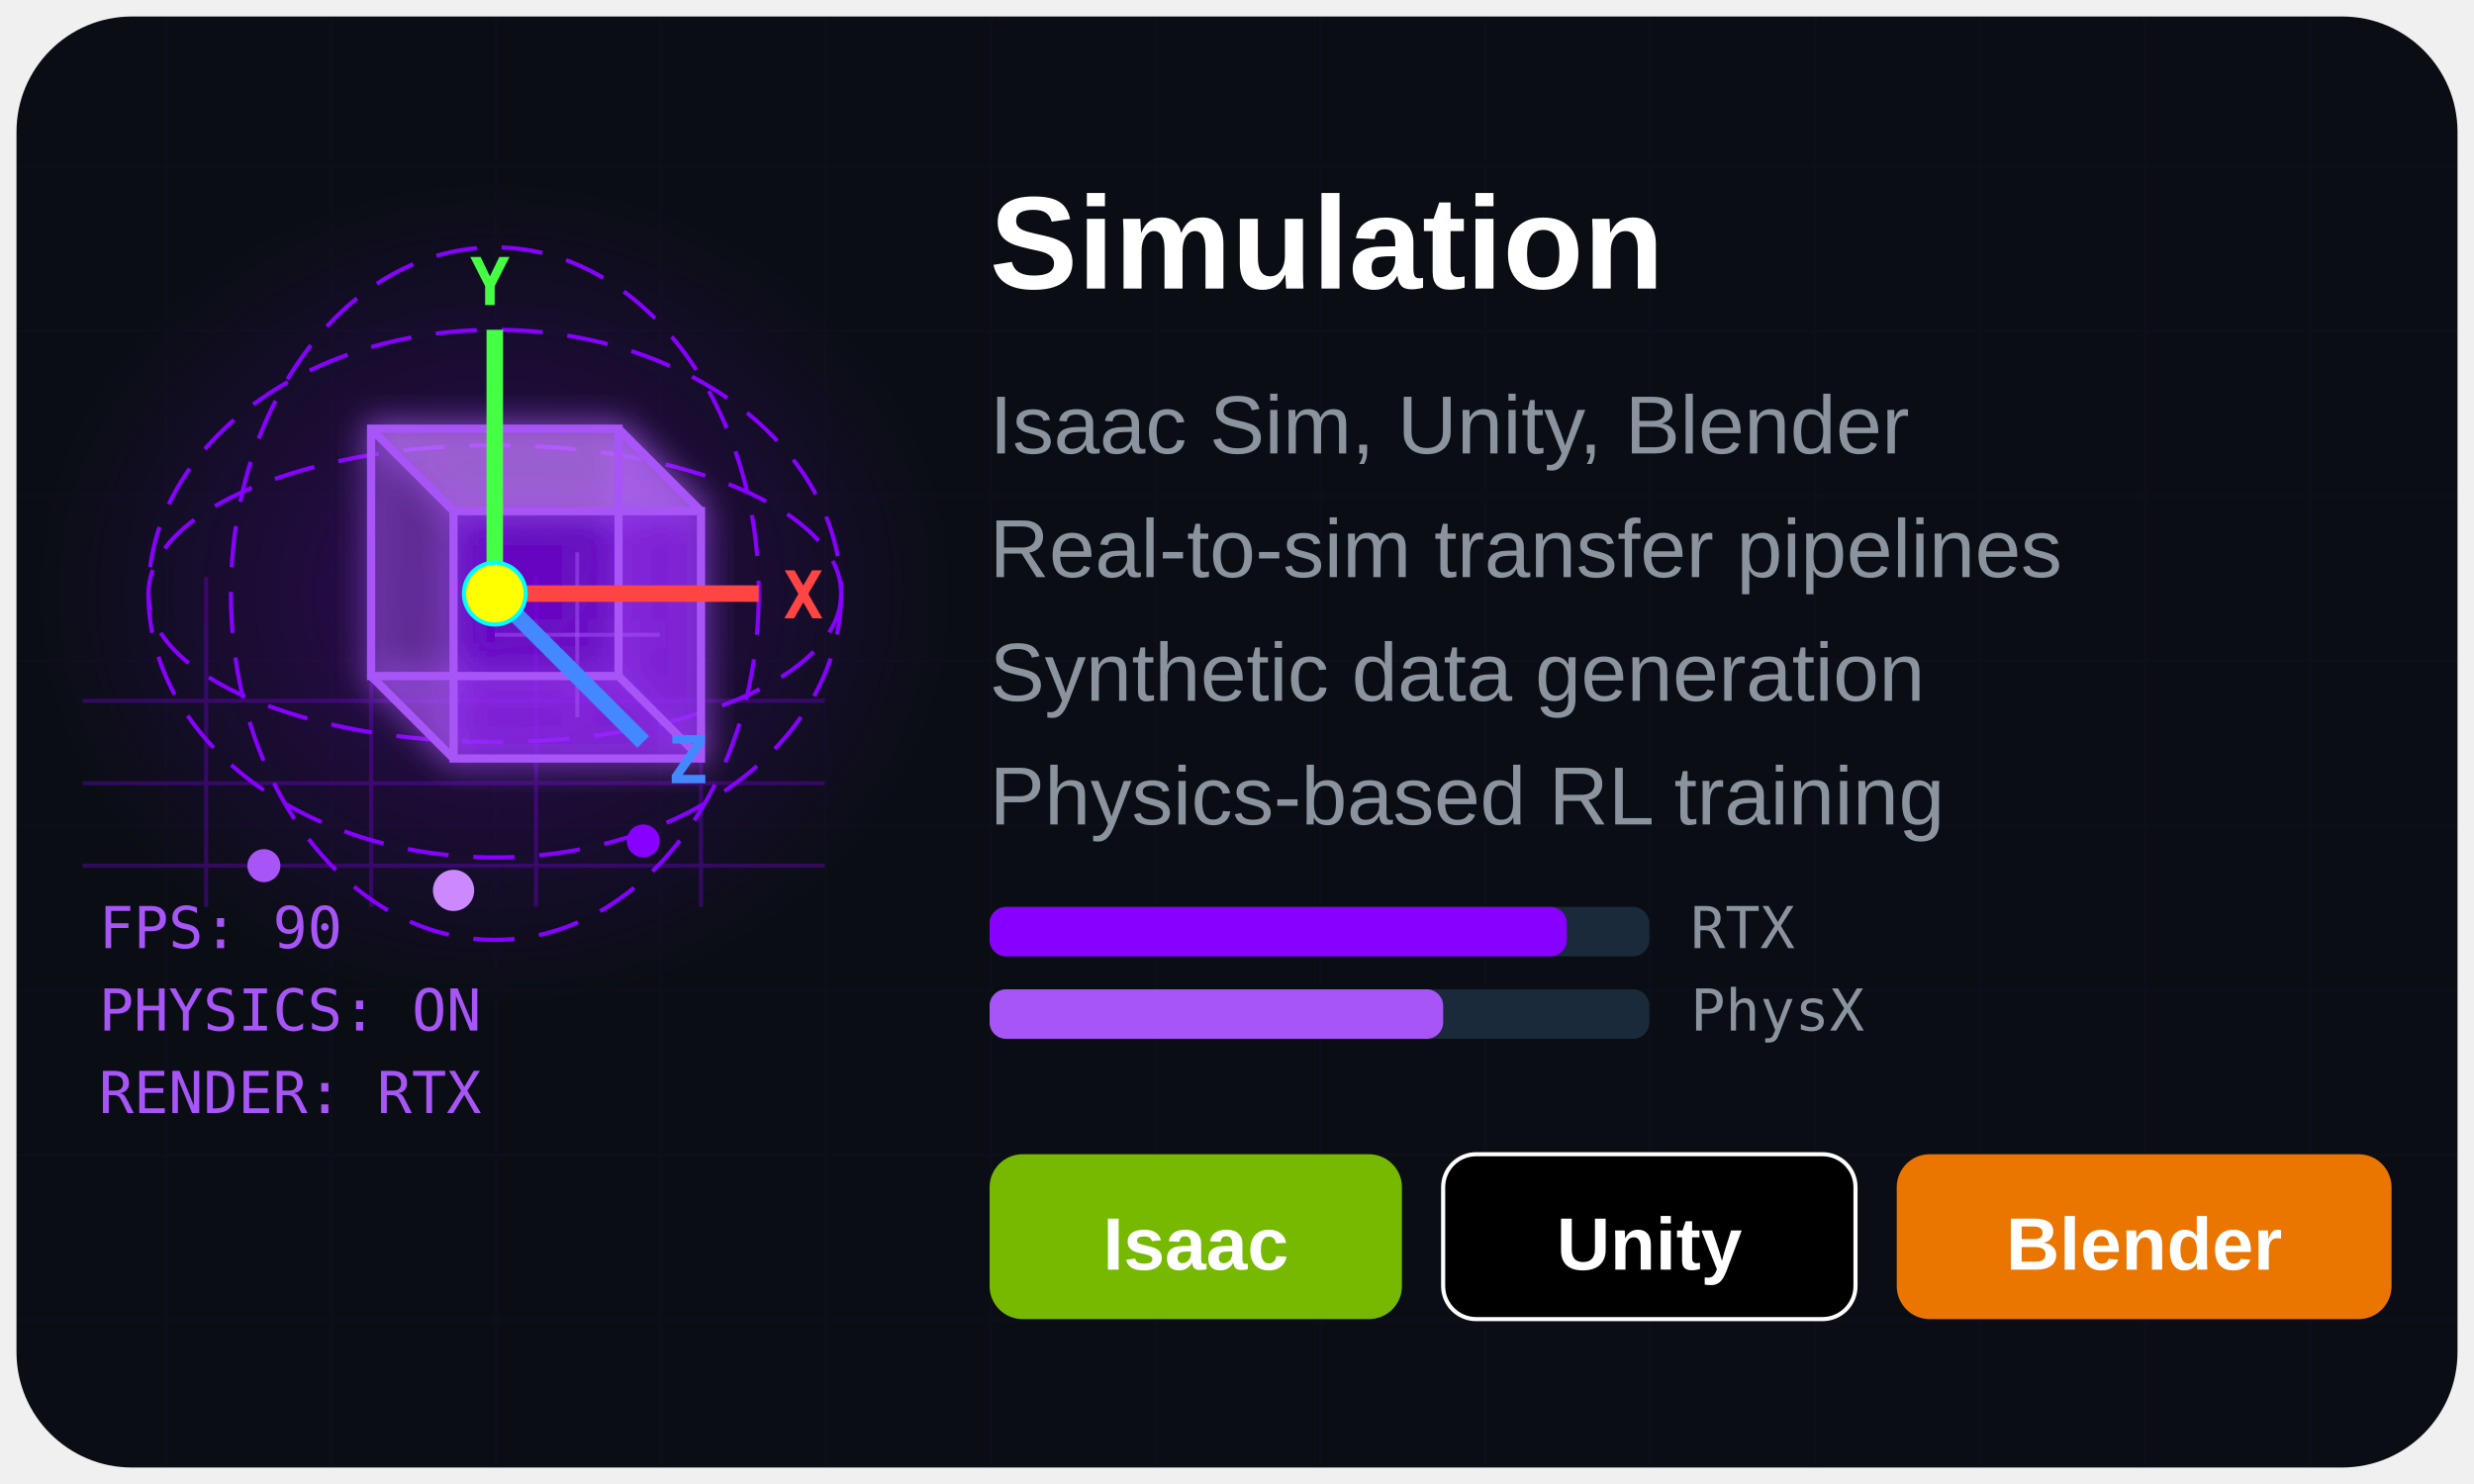
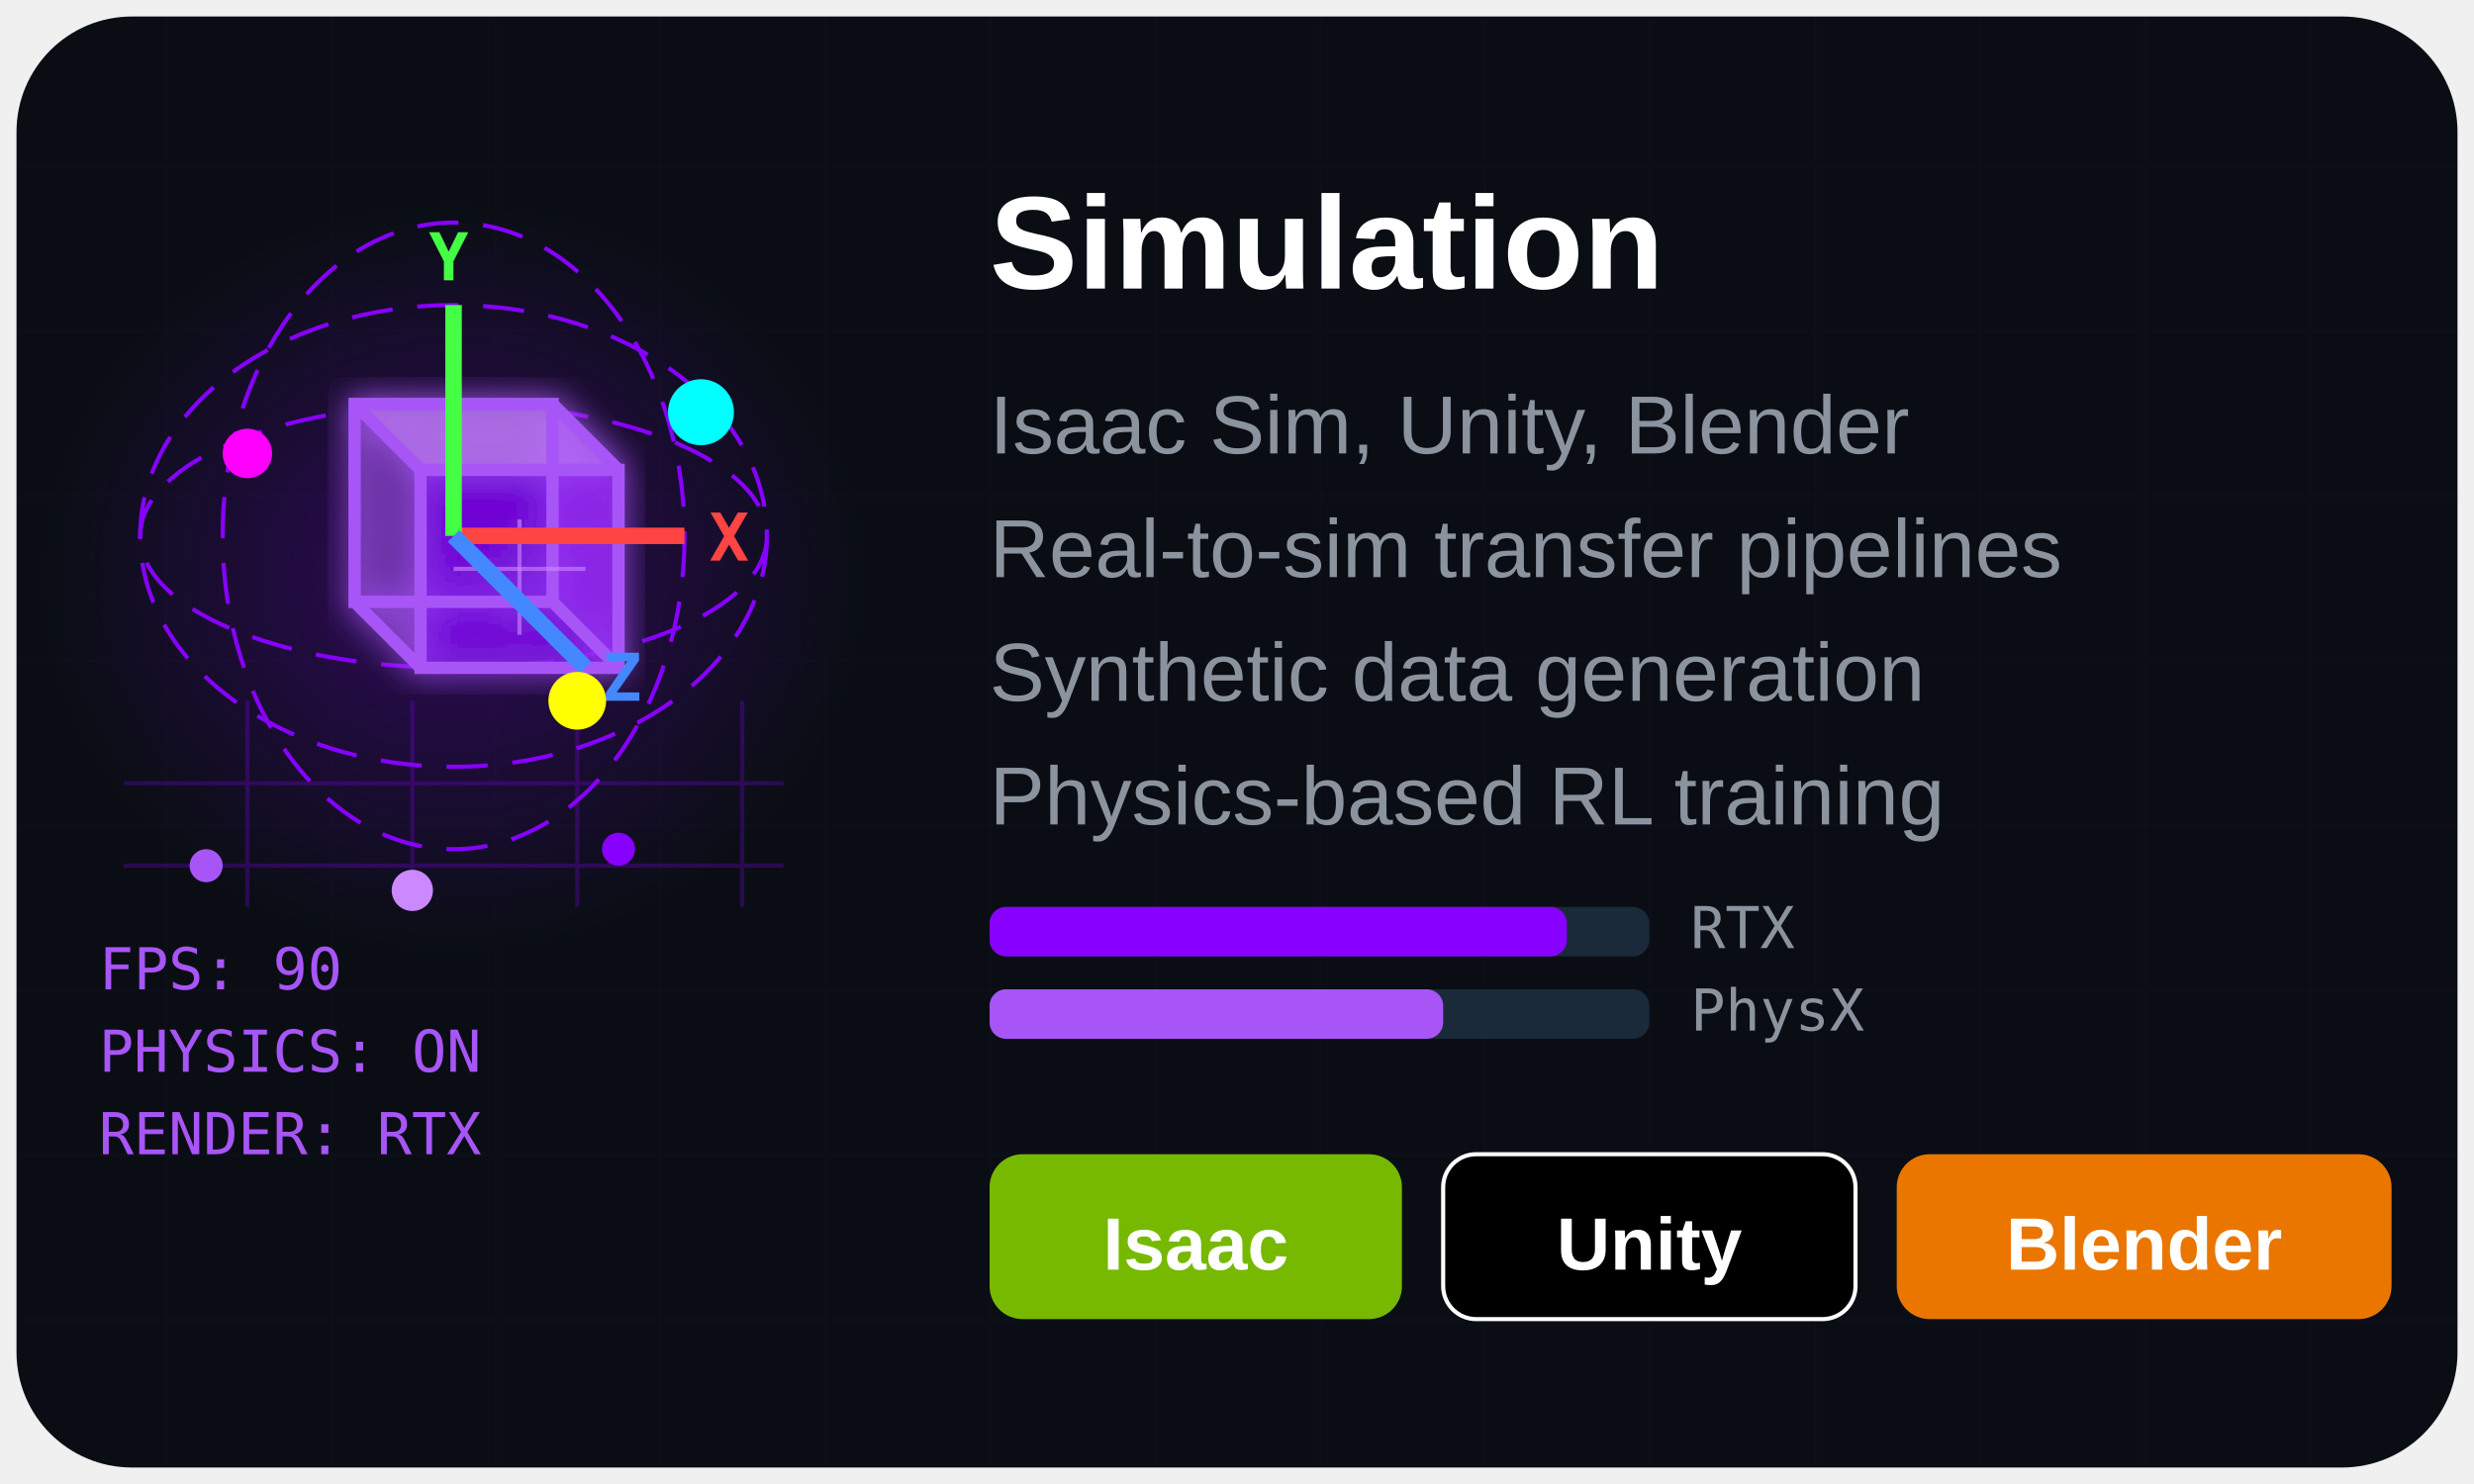
<svg xmlns="http://www.w3.org/2000/svg" viewBox="0 0 300 180">
  <defs>
    <style>
      /* ═══════════════════════════════════════════════════════════════════════
-          SIMULATION CARD - ULTIMATE v2.0
-          Advanced: Isometric 3D visualization, physics particles,
-          coordinate system, wireframe rendering, environment mapping
+          SIMULATION CARD v4.0
+          GitHub-compatible: CSS-only animations (no SMIL, no transform-origin)
+          Uses fill-opacity, stroke-opacity, stroke-dashoffset animations
      ═══════════════════════════════════════════════════════════════════════ */
-       
+ 
      .card-bg { fill: #0a0e14; }
-       
+ 
      /* ─────────────── NEON BORDER ─────────────── */
      @keyframes border-trace {
        0% { stroke-dashoffset: 800; }
        100% { stroke-dashoffset: 0; }
      }
-       
+ 
      @keyframes border-glow-purple {
-         0%, 100% { 
-           stroke: #8800ff;
-           filter: drop-shadow(0 0 3px #8800ff) drop-shadow(0 0 8px #8800ff);
-         }
-         50% { 
-           stroke: #a855f7;
-           filter: drop-shadow(0 0 5px #a855f7) drop-shadow(0 0 15px #a855f7);
-         }
-       }
-       
-       /* ─────────────── 3D CUBE SYSTEM (2D compatible for GitHub) ─────────────── */
-       @keyframes cube-pulse {
-         0%, 100% { transform: scale(1); filter: drop-shadow(0 0 5px #8800ff); }
-         50% { transform: scale(1.05); filter: drop-shadow(0 0 15px #8800ff); }
-       }
-       
+         0%, 100% { stroke: #8800ff; }
+         50% { stroke: #a855f7; }
+       }
+ 
+       /* ─────────────── 3D CUBE SYSTEM ─────────────── */
      @keyframes face-shimmer {
        0%, 100% { fill-opacity: 0.3; }
-         50% { fill-opacity: 0.5; }
-       }
-       
+         50% { fill-opacity: 0.6; }
+       }
+ 
      @keyframes wireframe-pulse {
-         0%, 100% { stroke-opacity: 0.5; stroke-width: 1; }
-         50% { stroke-opacity: 1; stroke-width: 1.5; }
-       }
-       
-       @keyframes edge-glow {
-         0%, 100% { filter: drop-shadow(0 0 2px #a855f7); }
-         50% { filter: drop-shadow(0 0 8px #a855f7); }
-       }
-       
-       /* ─────────────── PHYSICS PARTICLES (GitHub-compatible) ─────────────── */
-       @keyframes particle-orbit-1 {
-         0% { opacity: 1; cx: 35px; cy: 0; }
-         25% { opacity: 0.8; cx: 0; cy: 35px; }
-         50% { opacity: 1; cx: -35px; cy: 0; }
-         75% { opacity: 0.8; cx: 0; cy: -35px; }
-         100% { opacity: 1; cx: 35px; cy: 0; }
-       }
- 
-       @keyframes particle-orbit-2 {
-         0% { opacity: 0.8; cx: 0; cy: 35px; }
-         25% { opacity: 1; cx: -35px; cy: 0; }
-         50% { opacity: 0.8; cx: 0; cy: -35px; }
-         75% { opacity: 1; cx: 35px; cy: 0; }
-         100% { opacity: 0.8; cx: 0; cy: 35px; }
-       }
- 
-       @keyframes particle-orbit-3 {
-         0% { opacity: 1; cx: -35px; cy: 0; }
-         25% { opacity: 0.8; cx: 0; cy: -35px; }
-         50% { opacity: 1; cx: 35px; cy: 0; }
-         75% { opacity: 0.8; cx: 0; cy: 35px; }
-         100% { opacity: 1; cx: -35px; cy: 0; }
-       }
-       
-       @keyframes particle-bounce {
-         0%, 100% { transform: translateY(0); }
-         50% { transform: translateY(-8px); }
-       }
-       
-       @keyframes particle-fade {
-         0%, 100% { opacity: 0.3; }
-         50% { opacity: 1; }
-       }
-       
+         0%, 100% { stroke-opacity: 0.4; }
+         50% { stroke-opacity: 1; }
+       }
+ 
+       /* ─────────────── PHYSICS PARTICLES ─────────────── */
+       @keyframes particle-glow-1 {
+         0%, 100% { fill-opacity: 1; fill: #00ffff; }
+         50% { fill-opacity: 0.5; fill: #00cccc; }
+       }
+ 
+       @keyframes particle-glow-2 {
+         0%, 100% { fill-opacity: 0.8; fill: #ff00ff; }
+         50% { fill-opacity: 1; fill: #cc00cc; }
+       }
+ 
+       @keyframes particle-glow-3 {
+         0%, 100% { fill-opacity: 0.9; fill: #ffff00; }
+         50% { fill-opacity: 0.6; fill: #cccc00; }
+       }
+ 
+       @keyframes bounce-fade {
+         0%, 100% { fill-opacity: 0.4; }
+         50% { fill-opacity: 1; }
+       }
+ 
      /* ─────────────── COORDINATE SYSTEM ─────────────── */
      @keyframes axis-draw {
        0% { stroke-dashoffset: 50; }
        100% { stroke-dashoffset: 0; }
      }
-       
-       @keyframes axis-glow {
-         0%, 100% { filter: drop-shadow(0 0 2px currentColor); }
-         50% { filter: drop-shadow(0 0 6px currentColor); }
-       }
-       
+ 
+       @keyframes axis-pulse {
+         0%, 100% { stroke-opacity: 0.7; }
+         50% { stroke-opacity: 1; }
+       }
+ 
      /* ─────────────── GRID SYSTEM ─────────────── */
      @keyframes grid-fade {
-         0%, 100% { opacity: 0.1; }
-         50% { opacity: 0.25; }
-       }
-       
-       @keyframes grid-scan {
-         0% { transform: translateY(0); }
-         100% { transform: translateY(20px); }
-       }
-       
-       /* ─────────────── ENVIRONMENT (GitHub-compatible) ─────────────── */
-       @keyframes env-pulse {
-         0%, 100% { opacity: 0.3; stroke-dashoffset: 0; }
-         50% { opacity: 0.6; stroke-dashoffset: 20; }
-       }
+         0%, 100% { stroke-opacity: 0.1; }
+         50% { stroke-opacity: 0.3; }
+       }
+ 
+       /* ─────────────── ENVIRONMENT RINGS ─────────────── */
      @keyframes env-flow {
-         0% { stroke-dashoffset: 0; }
-         100% { stroke-dashoffset: 40; }
-       }
-       
+         0% { stroke-dashoffset: 0; stroke-opacity: 0.3; }
+         50% { stroke-dashoffset: 20; stroke-opacity: 0.7; }
+         100% { stroke-dashoffset: 40; stroke-opacity: 0.3; }
+       }
+ 
+       /* ─────────────── STATUS BARS ─────────────── */
+       @keyframes bar-pulse-1 {
+         0%, 100% { fill-opacity: 1; }
+         50% { fill-opacity: 0.7; }
+       }
+ 
+       @keyframes bar-pulse-2 {
+         0%, 100% { fill-opacity: 0.9; }
+         50% { fill-opacity: 0.6; }
+       }
+ 
      /* ═══════════════ ELEMENT CLASSES ═══════════════ */
-       
+ 
      .card-border {
        fill: none;
        stroke-width: 2;
        stroke-dasharray: 800;
        animation: border-trace 2s ease-out forwards, border-glow-purple 4s ease-in-out infinite 2s;
      }
-       
-       /* 3D Cube - using isometric projection (2D compatible) */
-       .cube-container {
-         animation: cube-pulse 4s ease-in-out infinite;
-       }
-       
+ 
+       /* 3D Cube faces */
      .cube-face { animation: face-shimmer 3s ease-in-out infinite; }
-       .cube-face-front { fill: #8800ff; fill-opacity: 0.4; }
-       .cube-face-side { fill: #a855f7; fill-opacity: 0.25; }
-       .cube-face-top { fill: #cc88ff; fill-opacity: 0.35; }
-       
-       .wireframe { 
-         fill: none; 
+       .cube-face-front { fill: #8800ff; fill-opacity: 0.5; }
+       .cube-face-side { fill: #a855f7; fill-opacity: 0.3; }
+       .cube-face-top { fill: #cc88ff; fill-opacity: 0.45; }
+ 
+       .wireframe {
+         fill: none;
        stroke: #a855f7;
-         animation: wireframe-pulse 2s ease-in-out infinite, edge-glow 3s ease-in-out infinite;
-       }
-       
+         stroke-width: 1.5;
+         animation: wireframe-pulse 2s ease-in-out infinite;
+       }
+ 
      /* Particles */
-       .orbit-particle-1 {
-         animation: particle-orbit-1 4s linear infinite;
-       }
-       .orbit-particle-2 {
-         animation: particle-orbit-2 4s linear infinite;
-       }
-       .orbit-particle-3 {
-         animation: particle-orbit-3 4s linear infinite;
-       }
-       .bounce-particle { animation: particle-bounce 1.5s ease-in-out infinite, particle-fade 2s ease-in-out infinite; }
-       
+       .particle-1 { animation: particle-glow-1 2s ease-in-out infinite; }
+       .particle-2 { animation: particle-glow-2 2.5s ease-in-out infinite 0.3s; }
+       .particle-3 { animation: particle-glow-3 2.2s ease-in-out infinite 0.6s; }
+       .bounce-particle { animation: bounce-fade 1.8s ease-in-out infinite; }
+ 
      /* Axes */
      .axis {
        stroke-width: 2;
        stroke-dasharray: 50;
-         animation: axis-draw 1s ease-out forwards, axis-glow 2s ease-in-out infinite 1s;
+         animation: axis-draw 1s ease-out forwards, axis-pulse 2s ease-in-out infinite 1s;
      }
      .axis-x { stroke: #ff4444; }
      .axis-y { stroke: #44ff44; }
      .axis-z { stroke: #4488ff; }
      .axis-label { font-family: 'JetBrains Mono', monospace; font-size: 8px; font-weight: bold; }
-       
+ 
      /* Grid */
      .grid-line { stroke: #8800ff; stroke-width: 0.5; animation: grid-fade 4s ease-in-out infinite; }
-       
-       /* Environment sphere (GitHub-compatible - no transform-origin rotation) */
+ 
+       /* Environment rings */
      .env-ring {
        fill: none;
        stroke: #8800ff;
        stroke-width: 0.5;
        stroke-dasharray: 5 3;
-         animation: env-pulse 4s ease-in-out infinite, env-flow 2s linear infinite;
+         animation: env-flow 3s linear infinite;
      }
      .env-ring-2 { animation-delay: 0.5s; }
      .env-ring-3 { animation-delay: 1s; }
-       
+ 
+       /* Status bars */
+       .status-bar-1 { fill: #8800ff; animation: bar-pulse-1 2s ease-in-out infinite; }
+       .status-bar-2 { fill: #a855f7; animation: bar-pulse-2 2s ease-in-out infinite 0.3s; }
+ 
      /* Text */
      .title { fill: #ffffff; font-family: 'Segoe UI', Arial, sans-serif; font-size: 16px; font-weight: 700; }
      .desc { fill: #8b949e; font-family: 'Segoe UI', Arial, sans-serif; font-size: 10px; }
      .metric { fill: #a855f7; font-family: 'JetBrains Mono', monospace; font-size: 7px; }
      .tag { rx: 4; }
      .tag-text { fill: #fff; font-family: 'Segoe UI', Arial, sans-serif; font-size: 9px; font-weight: 600; }
-       
+ 
      @media (prefers-reduced-motion: reduce) {
        *, *::before, *::after { animation-duration: 0.01ms !important; animation-iteration-count: 1 !important; }
      }
    </style>
    <radialGradient id="simGlow" cx="50%" cy="50%" r="50%">
      <stop offset="0%" stop-color="#8800ff" stop-opacity="0.3" />
      <stop offset="100%" stop-color="#8800ff" stop-opacity="0" />
    </radialGradient>
-     <linearGradient id="cubeGrad" x1="0%" y1="0%" x2="100%" y2="100%">
-       <stop offset="0%" stop-color="#8800ff" />
-       <stop offset="100%" stop-color="#a855f7" />
-     </linearGradient>
    <filter id="glow">
      <feGaussianBlur stdDeviation="2" result="blur" />
      <feMerge>
        <feMergeNode in="blur" />
        <feMergeNode in="SourceGraphic" />
      </feMerge>
    </filter>
  </defs>
  <rect class="card-bg" x="2" y="2" width="296" height="176" rx="14" />
  <rect class="card-border" x="2" y="2" width="296" height="176" rx="14" />
  <g opacity="0.03">
    <pattern id="gridS" width="20" height="20" patternUnits="userSpaceOnUse">
      <path d="M 20 0 L 0 0 0 20" fill="none" stroke="#8800ff" stroke-width="0.5" />
    </pattern>
    <rect x="2" y="2" width="296" height="176" rx="14" fill="url(#gridS)" />
  </g>
-   <ellipse cx="60" cy="72" rx="55" ry="50" fill="url(#simGlow)" />
-   <g transform="translate(10, 85)" opacity="0.3">
-     <line class="grid-line" x1="0" y1="0" x2="90" y2="0" />
-     <line class="grid-line" x1="0" y1="10" x2="90" y2="10" />
-     <line class="grid-line" x1="0" y1="20" x2="90" y2="20" />
-     <line class="grid-line" x1="15" y1="-15" x2="15" y2="25" />
-     <line class="grid-line" x1="35" y1="-15" x2="35" y2="25" />
-     <line class="grid-line" x1="55" y1="-15" x2="55" y2="25" />
-     <line class="grid-line" x1="75" y1="-15" x2="75" y2="25" />
-   </g>
-   <g transform="translate(60, 72)">
-     <ellipse class="env-ring" cx="0" cy="0" rx="42" ry="18" />
-     <ellipse class="env-ring env-ring-2" cx="0" cy="0" rx="42" ry="32" />
-     <ellipse class="env-ring env-ring-3" cx="0" cy="0" rx="32" ry="42" />
-   </g>
-   <g class="cube-container" transform="translate(60, 72)" filter="url(#glow)">
-     <polygon class="cube-face cube-face-side" points="-15,-20 15,-20 25,-10 -5,-10" />
-     <polygon class="cube-face cube-face-side" points="-15,-20 -15,10 -5,20 -5,-10" />
-     <polygon class="cube-face cube-face-top" points="-15,-20 15,-20 25,-10 -5,-10" />
-     <polygon class="cube-face cube-face-front" points="-5,-10 25,-10 25,20 -5,20" />
-     <polygon class="cube-face cube-face-side" points="15,-20 25,-10 25,20 15,10" />
-     <polygon class="cube-face cube-face-side" points="-5,20 25,20 15,10 -15,10" />
+   <ellipse cx="55" cy="70" rx="50" ry="45" fill="url(#simGlow)" />
+   <g transform="translate(15, 95)" opacity="0.25">
+     <line class="grid-line" x1="0" y1="0" x2="80" y2="0" />
+     <line class="grid-line" x1="0" y1="10" x2="80" y2="10" />
+     <line class="grid-line" x1="15" y1="-10" x2="15" y2="15" />
+     <line class="grid-line" x1="35" y1="-10" x2="35" y2="15" />
+     <line class="grid-line" x1="55" y1="-10" x2="55" y2="15" />
+     <line class="grid-line" x1="75" y1="-10" x2="75" y2="15" />
+   </g>
+   <g transform="translate(55, 65)">
+     <ellipse class="env-ring" cx="0" cy="0" rx="38" ry="16" />
+     <ellipse class="env-ring env-ring-2" cx="0" cy="0" rx="38" ry="28" />
+     <ellipse class="env-ring env-ring-3" cx="0" cy="0" rx="28" ry="38" />
+   </g>
+   <g transform="translate(55, 65)" filter="url(#glow)">
+     <polygon class="cube-face cube-face-side" points="-12,-16 12,-16 20,-8 -4,-8" />
+     <polygon class="cube-face cube-face-side" points="-12,-16 -12,8 -4,16 -4,-8" />
+     <polygon class="cube-face cube-face-top" points="-12,-16 12,-16 20,-8 -4,-8" />
+     <polygon class="cube-face cube-face-front" points="-4,-8 20,-8 20,16 -4,16" />
+     <polygon class="cube-face cube-face-side" points="12,-16 20,-8 20,16 12,8" />
    <g class="wireframe">
-       <polygon points="-5,-10 25,-10 25,20 -5,20" />
-       <line x1="-5" y1="-10" x2="-15" y2="-20" />
-       <line x1="25" y1="-10" x2="15" y2="-20" />
-       <line x1="-5" y1="20" x2="-15" y2="10" />
-       <line x1="25" y1="20" x2="15" y2="10" />
-       <polygon points="-15,-20 15,-20 15,10 -15,10" />
+       <polygon points="-4,-8 20,-8 20,16 -4,16" />
+       <line x1="-4" y1="-8" x2="-12" y2="-16" />
+       <line x1="20" y1="-8" x2="12" y2="-16" />
+       <line x1="-4" y1="16" x2="-12" y2="8" />
+       <line x1="20" y1="16" x2="12" y2="8" />
+       <polygon points="-12,-16 12,-16 12,8 -12,8" />
    </g>
-     <line x1="10" y1="-5" x2="10" y2="15" stroke="#a855f7" stroke-width="0.5" opacity="0.5" />
-     <line x1="0" y1="5" x2="20" y2="5" stroke="#a855f7" stroke-width="0.5" opacity="0.5" />
-   </g>
-   <g transform="translate(60, 72)">
-     <line class="axis axis-x" x1="0" y1="0" x2="32" y2="0" />
-     <text class="axis-label" x="35" y="3" fill="#ff4444">X</text>
-     <line class="axis axis-y" x1="0" y1="0" x2="0" y2="-32" />
-     <text class="axis-label" x="-3" y="-35" fill="#44ff44">Y</text>
-     <line class="axis axis-z" x1="0" y1="0" x2="18" y2="18" />
-     <text class="axis-label" x="21" y="23" fill="#4488ff">Z</text>
-   </g>
-   <g transform="translate(60, 72)">
-     <circle class="orbit-particle-1" r="4" fill="#00ffff" />
-     <circle class="orbit-particle-2" r="3" fill="#ff00ff" />
-     <circle class="orbit-particle-3" r="3.5" fill="#ffff00" />
-   </g>
-   <circle class="bounce-particle" cx="32" cy="105" r="2" fill="#a855f7" />
-   <circle class="bounce-particle" cx="55" cy="108" r="2.5" fill="#cc88ff" style="animation-delay: 0.3s;" />
-   <circle class="bounce-particle" cx="78" cy="102" r="2" fill="#8800ff" style="animation-delay: 0.6s;" />
-   <g transform="translate(12, 115)">
+     <line x1="8" y1="-2" x2="8" y2="12" stroke="#cc88ff" stroke-width="0.5" opacity="0.6" />
+     <line x1="0" y1="4" x2="16" y2="4" stroke="#cc88ff" stroke-width="0.5" opacity="0.6" />
+   </g>
+   <g transform="translate(55, 65)">
+     <line class="axis axis-x" x1="0" y1="0" x2="28" y2="0" />
+     <text class="axis-label" x="31" y="3" fill="#ff4444">X</text>
+     <line class="axis axis-y" x1="0" y1="0" x2="0" y2="-28" />
+     <text class="axis-label" x="-3" y="-31" fill="#44ff44">Y</text>
+     <line class="axis axis-z" x1="0" y1="0" x2="16" y2="16" />
+     <text class="axis-label" x="18" y="20" fill="#4488ff">Z</text>
+   </g>
+   <circle class="particle-1" cx="85" cy="50" r="4" fill="#00ffff" />
+   <circle class="particle-2" cx="30" cy="55" r="3" fill="#ff00ff" />
+   <circle class="particle-3" cx="70" cy="85" r="3.5" fill="#ffff00" />
+   <circle class="bounce-particle" cx="25" cy="105" r="2" fill="#a855f7" />
+   <circle class="bounce-particle" cx="50" cy="108" r="2.5" fill="#cc88ff" style="animation-delay: 0.3s;" />
+   <circle class="bounce-particle" cx="75" cy="103" r="2" fill="#8800ff" style="animation-delay: 0.6s;" />
+   <g transform="translate(12, 120)">
    <text class="metric" x="0" y="0">FPS: 90</text>
    <text class="metric" x="0" y="10">PHYSICS: ON</text>
    <text class="metric" x="0" y="20">RENDER: RTX</text>
  </g>
  <text class="title" x="120" y="35">Simulation</text>
  <text class="desc" x="120" y="55">Isaac Sim, Unity, Blender</text>
  <text class="desc" x="120" y="70">Real-to-sim transfer pipelines</text>
  <text class="desc" x="120" y="85">Synthetic data generation</text>
  <text class="desc" x="120" y="100">Physics-based RL training</text>
  <g transform="translate(120, 110)">
    <rect x="0" y="0" width="80" height="6" fill="#1a2a3a" rx="2" />
-     <rect x="0" y="0" width="70" height="6" fill="#8800ff" rx="2" />
+     <rect class="status-bar-1" x="0" y="0" width="70" height="6" rx="2" />
    <text fill="#8b949e" font-size="7" x="85" y="5" font-family="monospace">RTX</text>
    <rect x="0" y="10" width="80" height="6" fill="#1a2a3a" rx="2" />
-     <rect x="0" y="10" width="55" height="6" fill="#a855f7" rx="2" />
+     <rect class="status-bar-2" x="0" y="10" width="55" height="6" rx="2" />
    <text fill="#8b949e" font-size="7" x="85" y="15" font-family="monospace">PhysX</text>
  </g>
  <g transform="translate(120, 140)">
    <rect class="tag" x="0" y="0" width="50" height="20" fill="#76B900" />
    <text class="tag-text" x="25" y="14" text-anchor="middle">Isaac</text>
    <rect class="tag" x="55" y="0" width="50" height="20" fill="#000000" stroke="#ffffff" stroke-width="0.5" />
    <text class="tag-text" x="80" y="14" text-anchor="middle">Unity</text>
    <rect class="tag" x="110" y="0" width="60" height="20" fill="#ea7600" />
    <text class="tag-text" x="140" y="14" text-anchor="middle">Blender</text>
  </g>
</svg>
